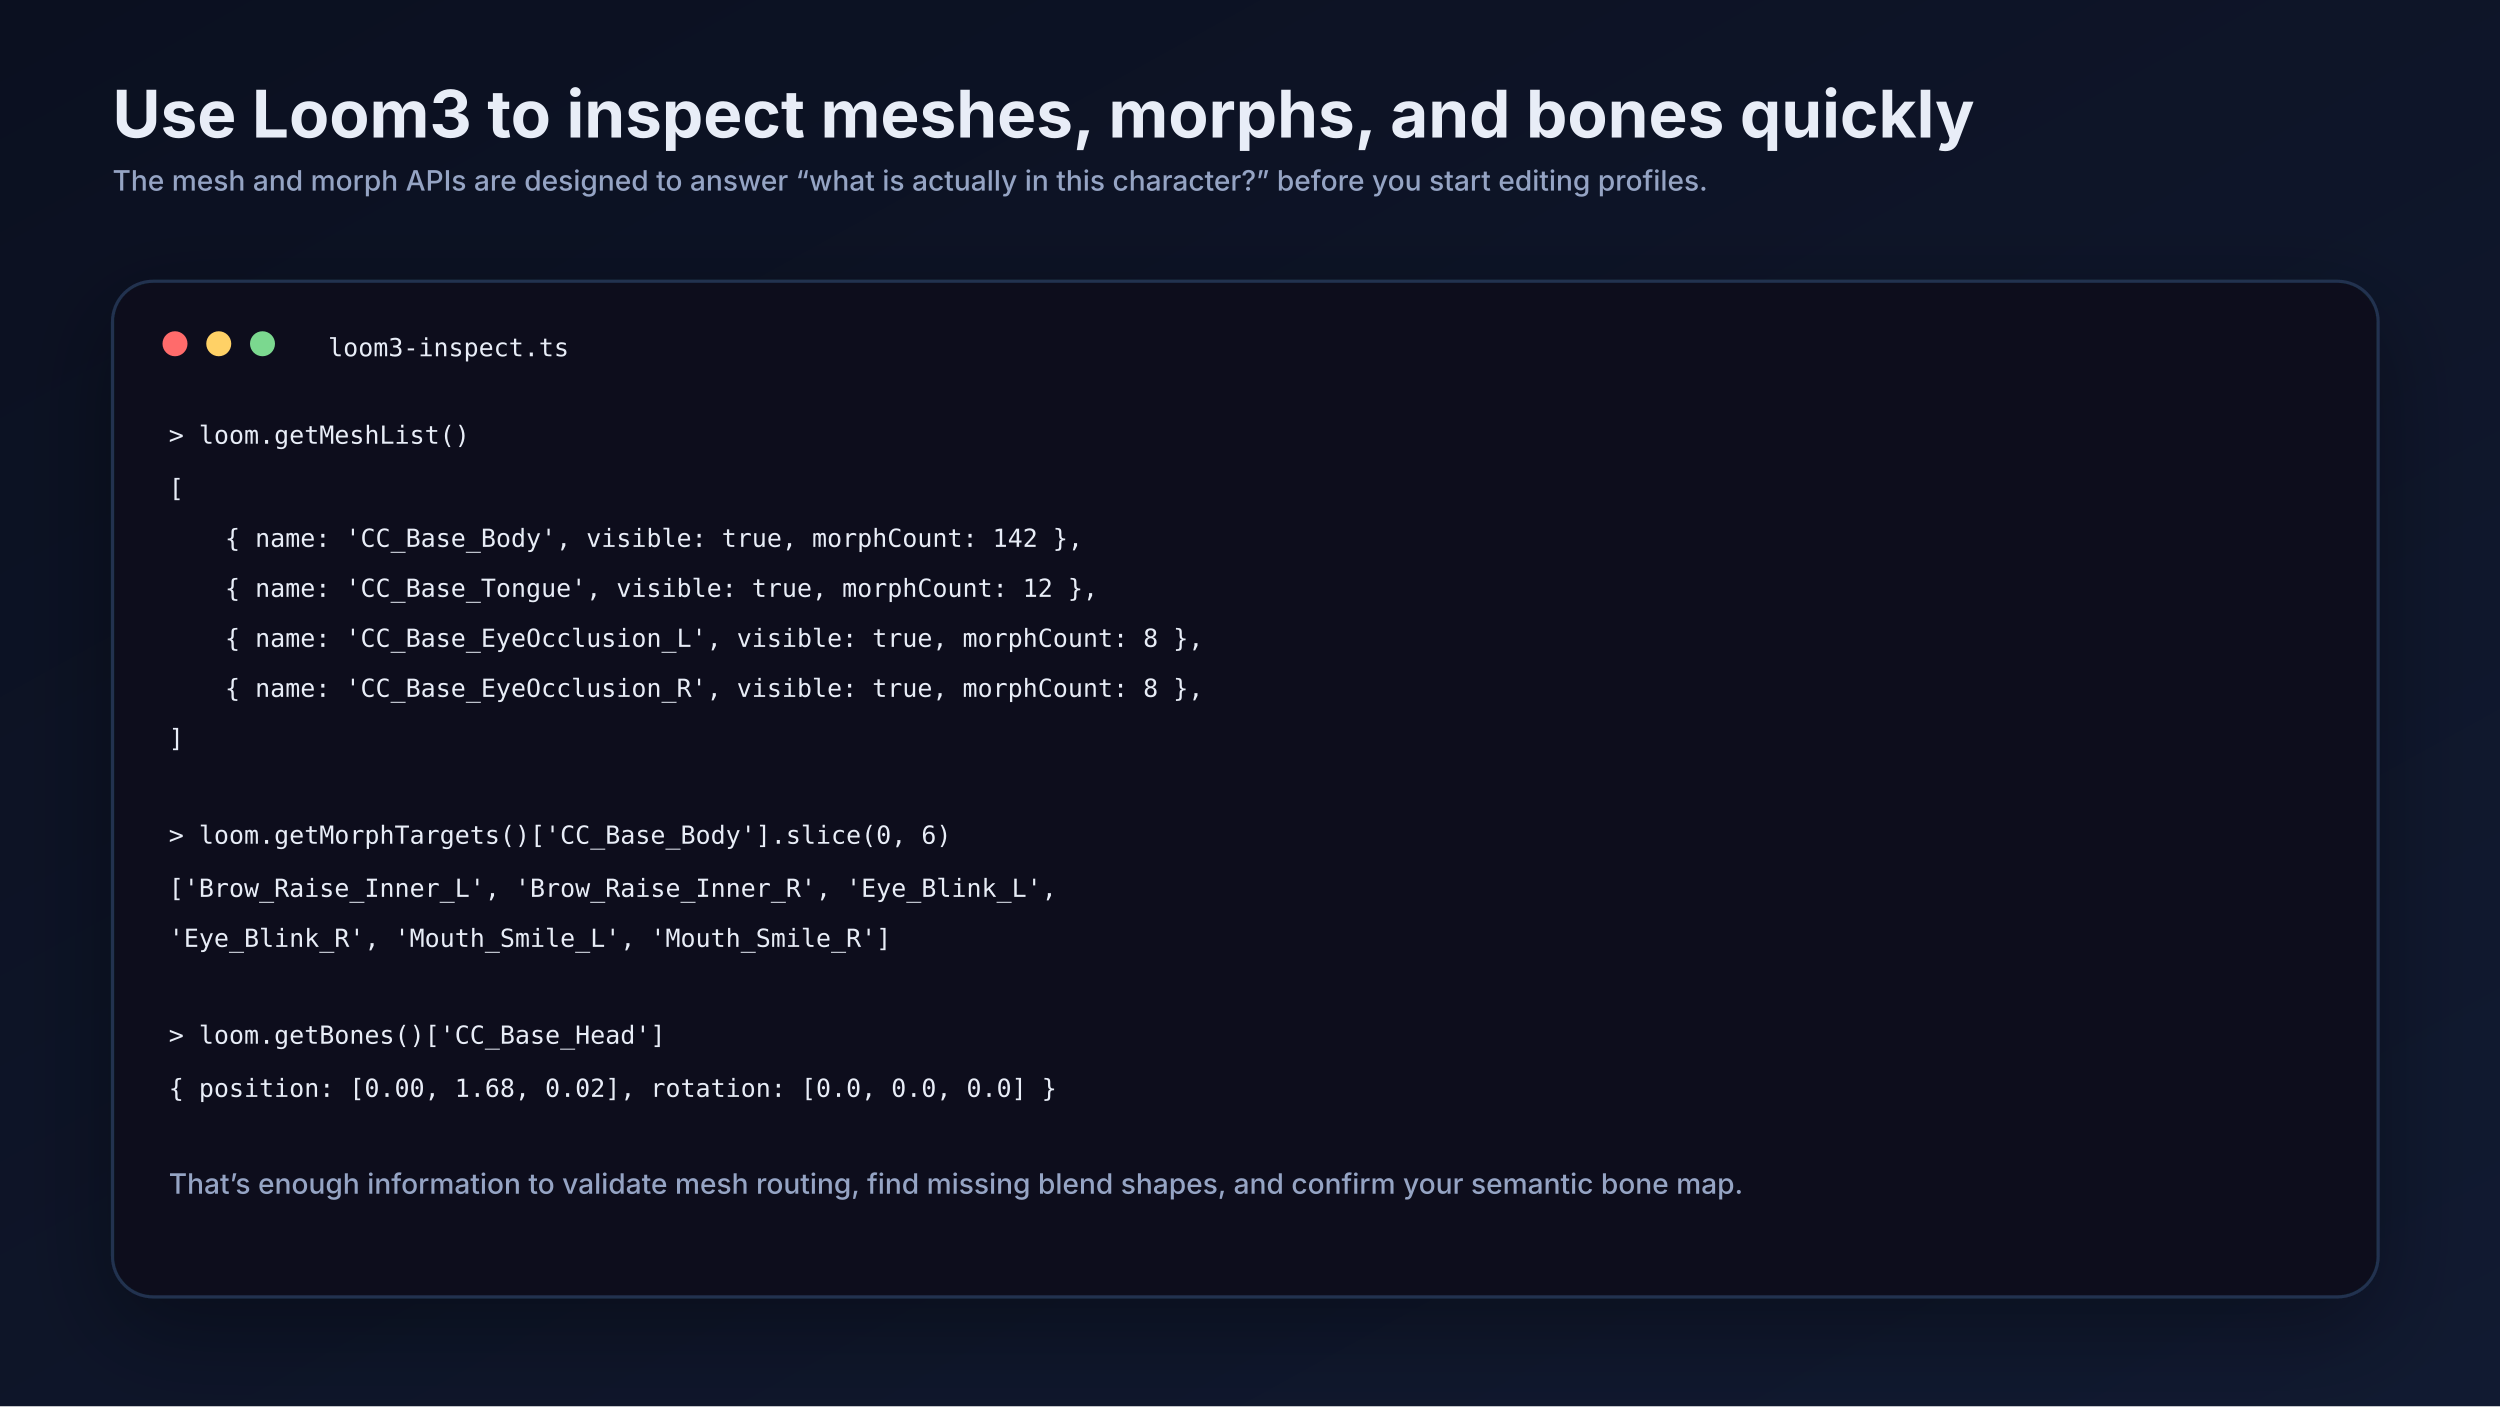
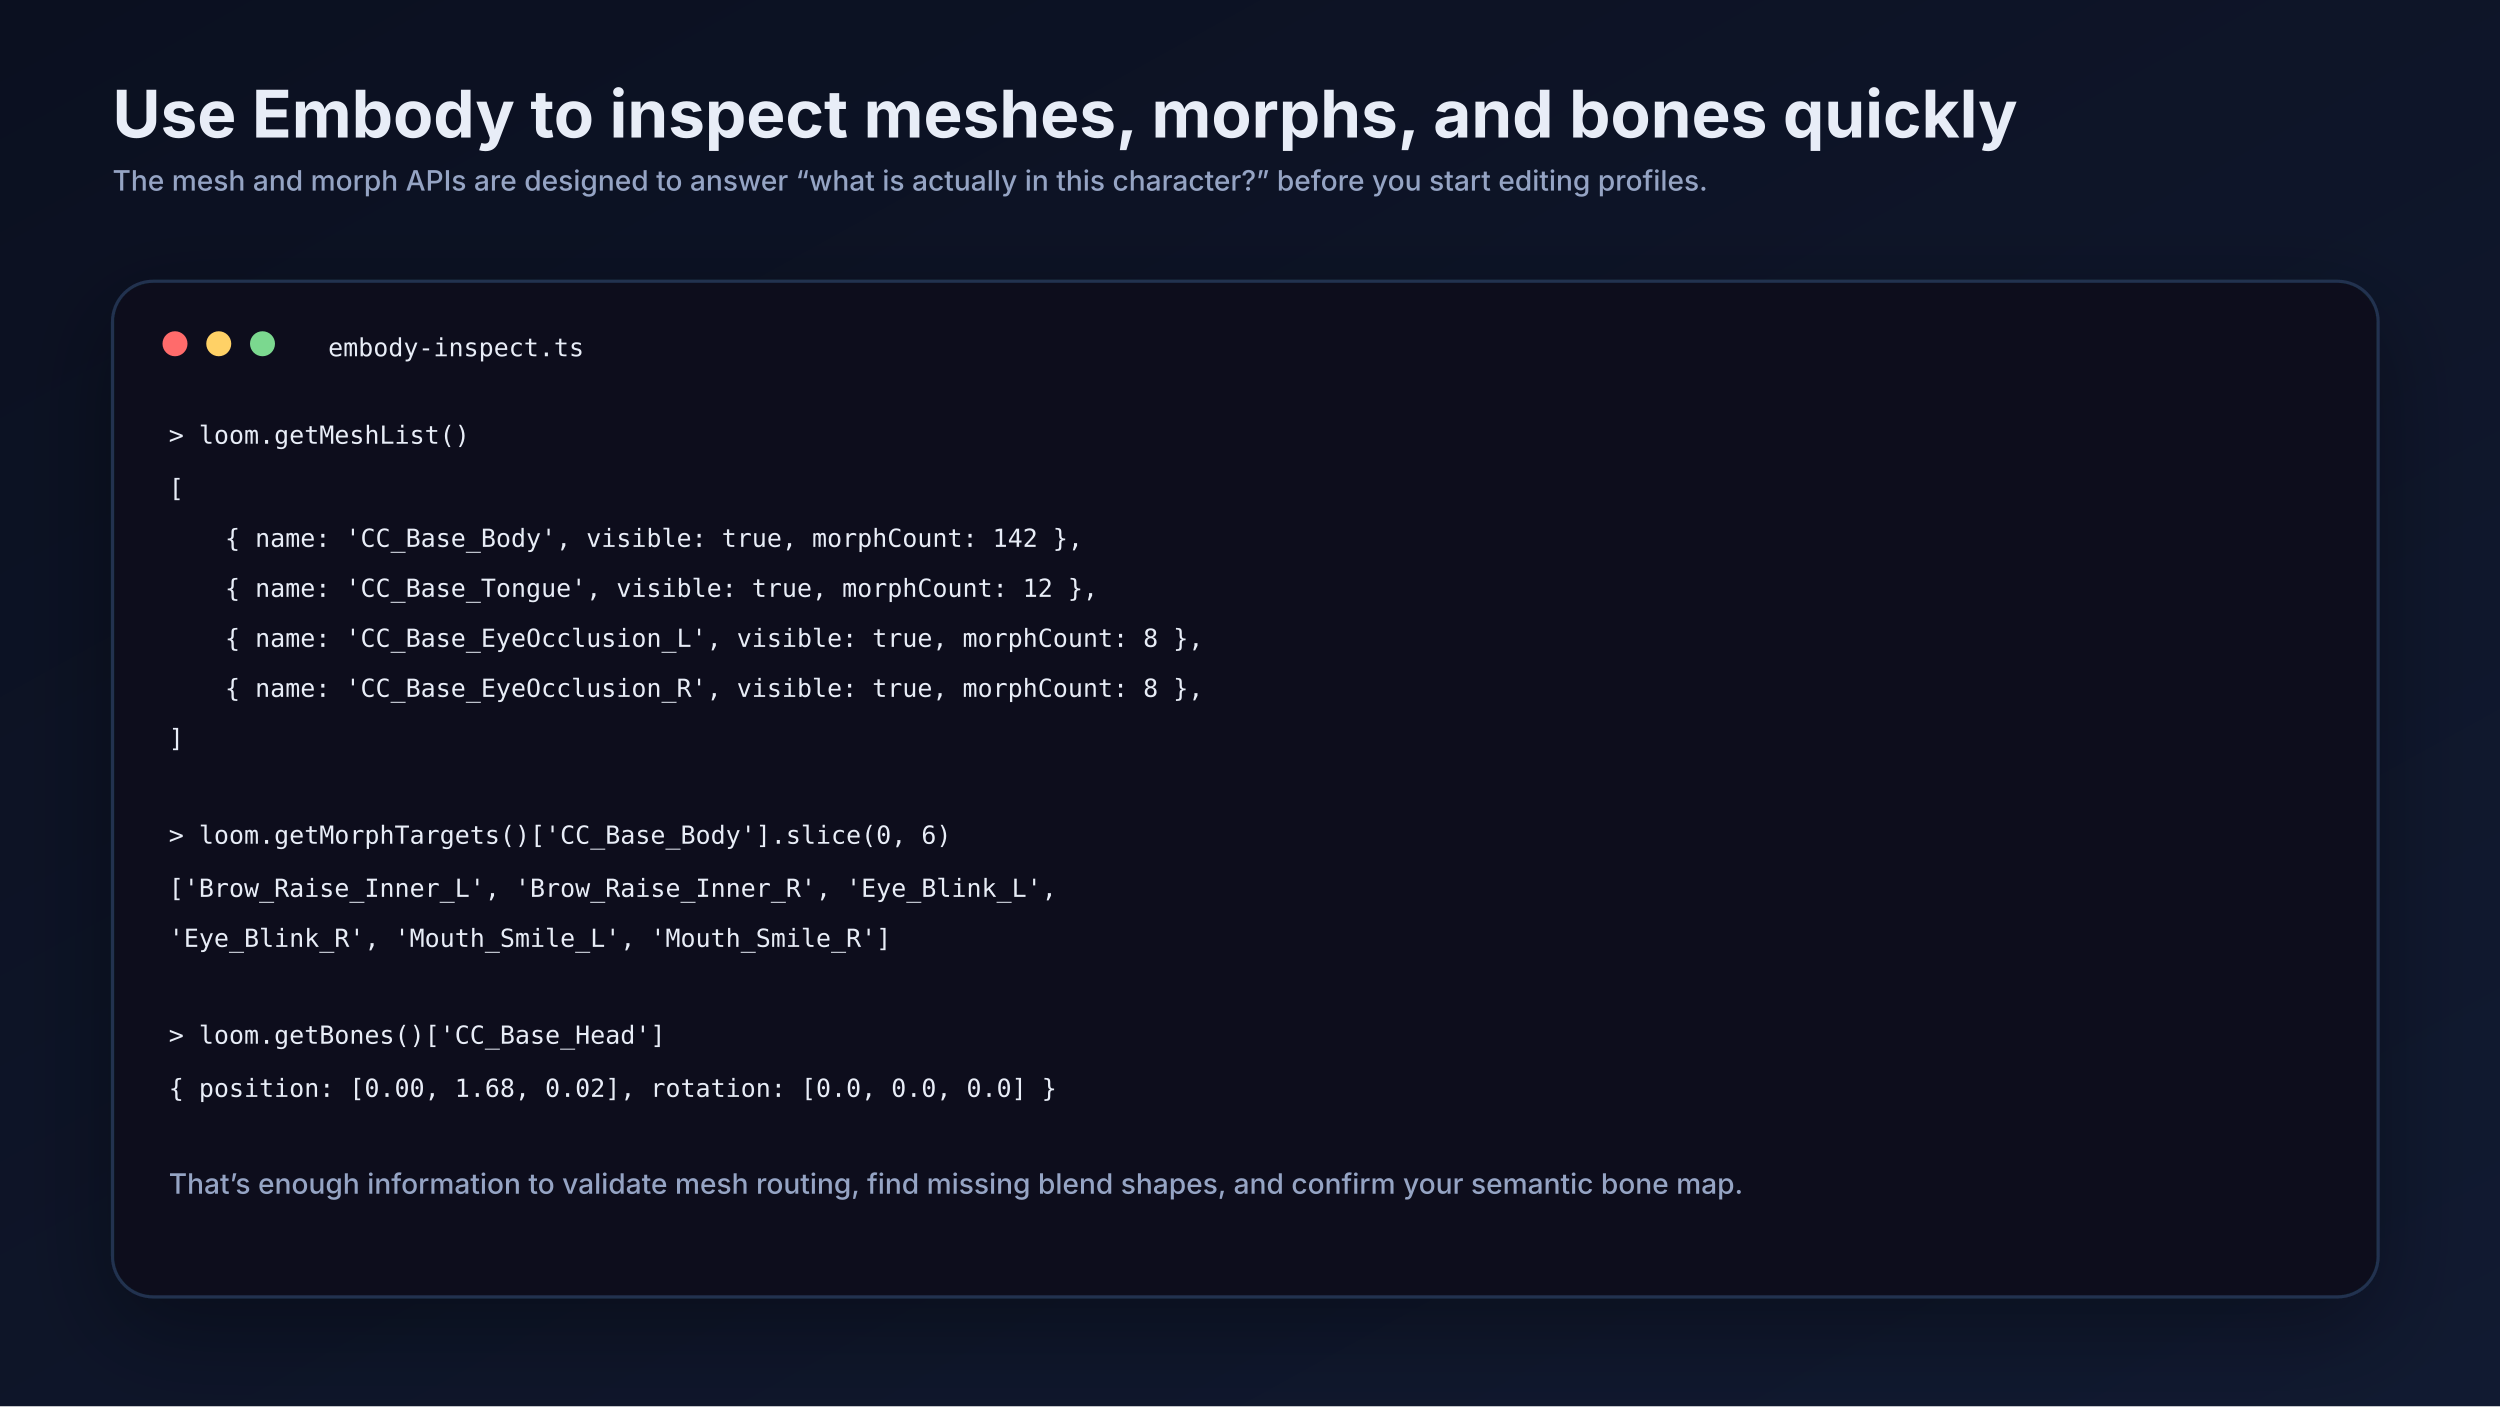
<svg xmlns="http://www.w3.org/2000/svg" width="1600" height="900" viewBox="0 0 1600 900" fill="none">
  <defs>
    <linearGradient id="bgGrad" x1="0" y1="0" x2="1" y2="1">
      <stop offset="0%" stop-color="#0b1020" />
      <stop offset="100%" stop-color="#111a31" />
    </linearGradient>
    <linearGradient id="panelGrad" x1="0" y1="0" x2="0" y2="1">
      <stop offset="0%" stop-color="#17223c" />
      <stop offset="100%" stop-color="#10172b" />
    </linearGradient>
    <filter id="shadow" x="-20%" y="-20%" width="140%" height="140%">
      <feDropShadow dx="0" dy="20" stdDeviation="30" flood-color="#000000" flood-opacity="0.35" />
    </filter>
    <marker id="arrow" markerWidth="14" markerHeight="14" refX="10" refY="6" orient="auto">
      <path d="M0,0 L12,6 L0,12 z" fill="#6dd3ce" />
    </marker>
    <style>
      .title { font: 700 42px -apple-system, BlinkMacSystemFont, 'Segoe UI', sans-serif; fill: #e8edf7; }
      .subtitle { font: 500 18px -apple-system, BlinkMacSystemFont, 'Segoe UI', sans-serif; fill: #95a4c4; }
      .label { font: 700 22px -apple-system, BlinkMacSystemFont, 'Segoe UI', sans-serif; fill: #e8edf7; }
      .body { font: 500 18px -apple-system, BlinkMacSystemFont, 'Segoe UI', sans-serif; fill: #95a4c4; }
      .mono { font: 500 20px 'SF Mono', Menlo, Monaco, Consolas, monospace; fill: #e8edf7; }
      .mono-small { font: 500 16px 'SF Mono', Menlo, Monaco, Consolas, monospace; fill: #e8edf7; }
      .tiny { font: 600 14px 'SF Mono', Menlo, Monaco, Consolas, monospace; fill: #95a4c4; }
      .chip { font: 700 18px -apple-system, BlinkMacSystemFont, 'Segoe UI', sans-serif; fill: #0b1020; }
      .card { fill: url(#panelGrad); stroke: #2a395f; stroke-width: 2; rx: 24; }
    </style>
  </defs>
  <rect width="1600" height="900" fill="url(#bgGrad)" />
-   <text x="72" y="88" class="title">Use Loom3 to inspect meshes, morphs, and bones quickly</text>
+   <text x="72" y="88" class="title">Use Embody to inspect meshes, morphs, and bones quickly</text>
  <text x="72" y="122" class="subtitle">The mesh and morph APIs are designed to answer “what is actually in this character?” before you start editing profiles.</text>
  <rect x="72" y="180" width="1450" height="650" rx="26" fill="#09111d" stroke="#22314f" stroke-width="2" filter="url(#shadow)" />
  <circle cx="112" cy="220" r="8" fill="#ff6b6b" />
  <circle cx="140" cy="220" r="8" fill="#ffd166" />
  <circle cx="168" cy="220" r="8" fill="#7bd88f" />
-   <text x="210" y="228" class="mono-small">loom3-inspect.ts</text>
+   <text x="210" y="228" class="mono-small">embody-inspect.ts</text>
  <text x="108" y="284" class="mono-small" fill="#6dd3ce">&gt; loom.getMeshList()</text>
  <text x="108" y="318" class="mono-small">[</text>
  <text x="144" y="350" class="mono-small">{ name: 'CC_Base_Body', visible: true, morphCount: 142 },</text>
  <text x="144" y="382" class="mono-small">{ name: 'CC_Base_Tongue', visible: true, morphCount: 12 },</text>
  <text x="144" y="414" class="mono-small">{ name: 'CC_Base_EyeOcclusion_L', visible: true, morphCount: 8 },</text>
  <text x="144" y="446" class="mono-small">{ name: 'CC_Base_EyeOcclusion_R', visible: true, morphCount: 8 },</text>
  <text x="108" y="478" class="mono-small">]</text>
  <text x="108" y="540" class="mono-small" fill="#f5b971">&gt; loom.getMorphTargets()['CC_Base_Body'].slice(0, 6)</text>
  <text x="108" y="574" class="mono-small">['Brow_Raise_Inner_L', 'Brow_Raise_Inner_R', 'Eye_Blink_L',</text>
  <text x="108" y="606" class="mono-small"> 'Eye_Blink_R', 'Mouth_Smile_L', 'Mouth_Smile_R']</text>
  <text x="108" y="668" class="mono-small" fill="#8aa7ff">&gt; loom.getBones()['CC_Base_Head']</text>
  <text x="108" y="702" class="mono-small">{ position: [0.00, 1.68, 0.02], rotation: [0.0, 0.0, 0.0] }</text>
  <text x="108" y="764" class="body">That’s enough information to validate mesh routing, find missing blend shapes, and confirm your semantic bone map.</text>
</svg>
